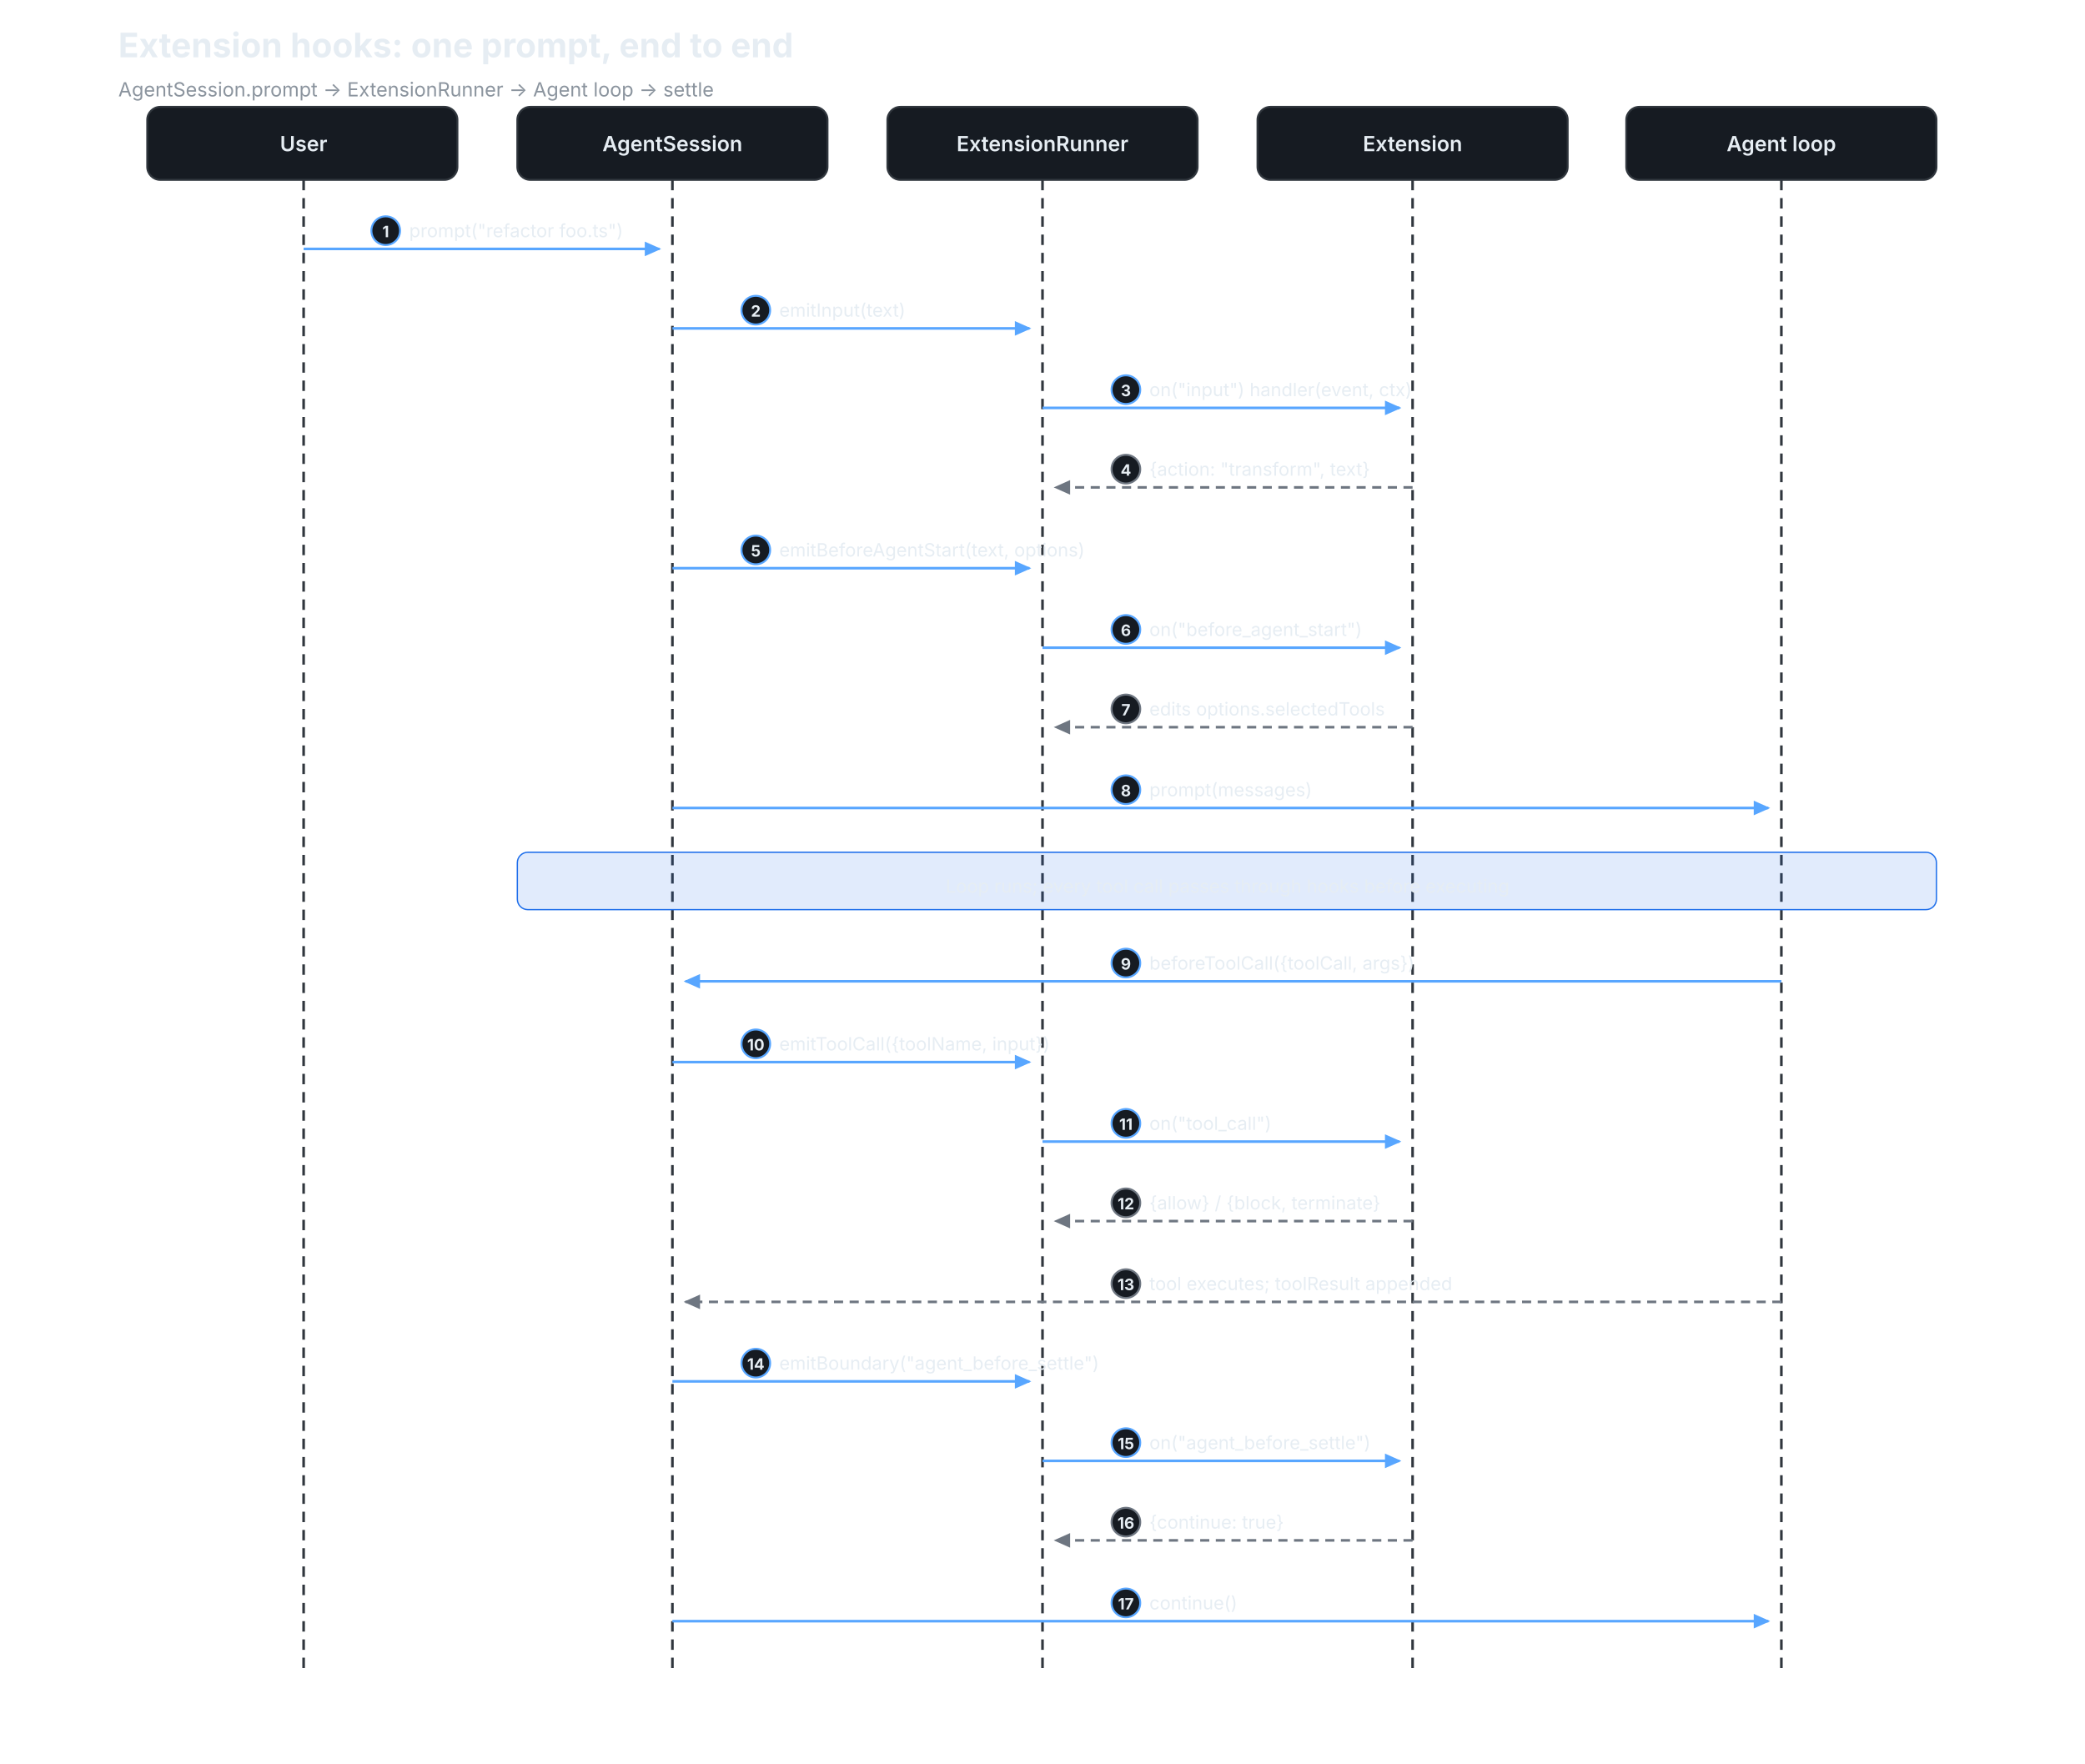
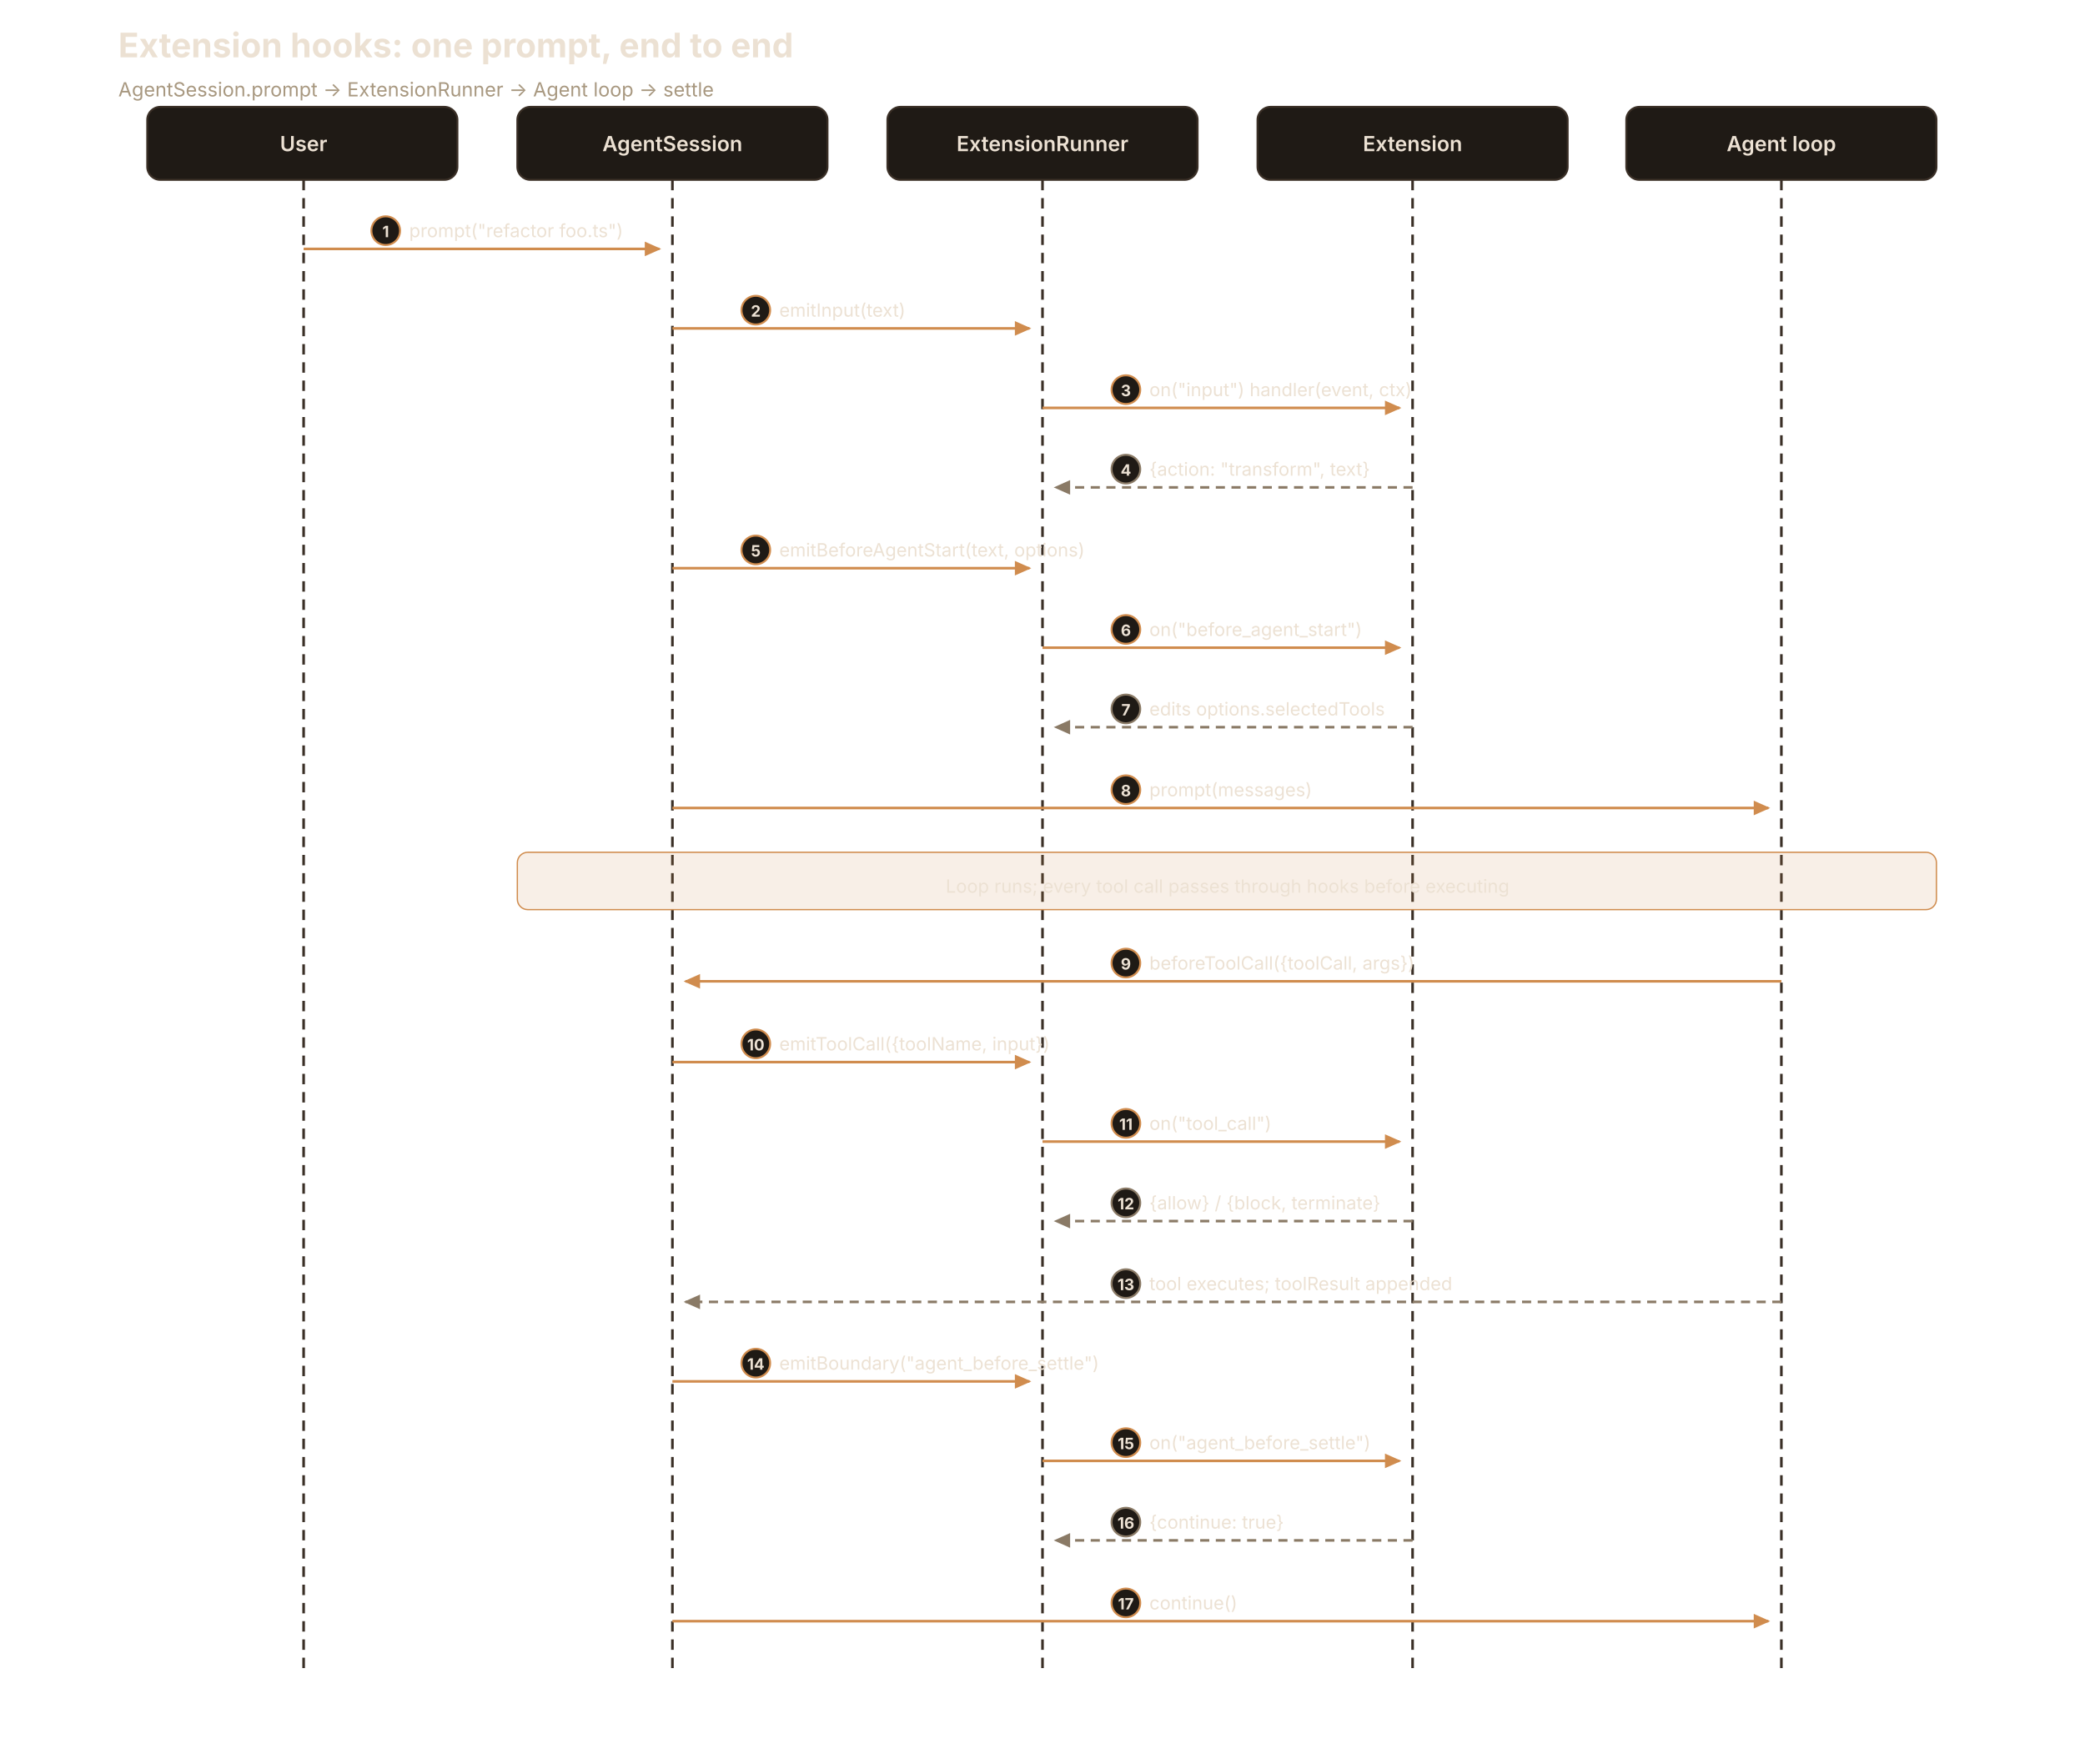
<svg xmlns="http://www.w3.org/2000/svg" viewBox="0 0 1600 1353" width="1600" font-family="system-ui, -apple-system, sans-serif">
  <defs>
    <marker id="arrc" viewBox="0 0 10 10" refX="8" refY="5" markerWidth="7" markerHeight="7" orient="auto-start-reverse">
-       <path d="M 0 1 L 9 5 L 0 9 z" fill="#58a6ff" />
+       <path d="M 0 1 L 9 5 L 0 9 z" fill="#d08c4e" />
    </marker>
    <marker id="arrr" viewBox="0 0 10 10" refX="8" refY="5" markerWidth="7" markerHeight="7" orient="auto-start-reverse">
-       <path d="M 0 1 L 9 5 L 0 9 z" fill="#6e7681" />
+       <path d="M 0 1 L 9 5 L 0 9 z" fill="#8a7a66" />
    </marker>
  </defs>
-   <text x="90.78" y="44" font-size="26" font-weight="700" fill="#e6edf3">Extension hooks: one prompt, end to end</text>
-   <text x="90.78" y="74" font-size="15" fill="#8b949e">AgentSession.prompt → ExtensionRunner → Agent loop → settle</text>
-   <line x1="233" y1="110" x2="233" y2="1285" stroke="#30363d" stroke-width="2" stroke-dasharray="8 6" />
-   <rect x="113" y="82" width="238" height="56" rx="10" fill="#161b22" stroke="#30363d" stroke-width="1.5" />
-   <text x="233" y="116" text-anchor="middle" font-size="16" font-weight="600" fill="#e6edf3">User</text>
-   <line x1="516" y1="110" x2="516" y2="1285" stroke="#30363d" stroke-width="2" stroke-dasharray="8 6" />
-   <rect x="397" y="82" width="238" height="56" rx="10" fill="#161b22" stroke="#30363d" stroke-width="1.5" />
-   <text x="516" y="116" text-anchor="middle" font-size="16" font-weight="600" fill="#e6edf3">AgentSession</text>
-   <line x1="800" y1="110" x2="800" y2="1285" stroke="#30363d" stroke-width="2" stroke-dasharray="8 6" />
-   <rect x="681" y="82" width="238" height="56" rx="10" fill="#161b22" stroke="#30363d" stroke-width="1.5" />
-   <text x="800" y="116" text-anchor="middle" font-size="16" font-weight="600" fill="#e6edf3">ExtensionRunner</text>
-   <line x1="1084" y1="110" x2="1084" y2="1285" stroke="#30363d" stroke-width="2" stroke-dasharray="8 6" />
-   <rect x="965" y="82" width="238" height="56" rx="10" fill="#161b22" stroke="#30363d" stroke-width="1.5" />
-   <text x="1084" y="116" text-anchor="middle" font-size="16" font-weight="600" fill="#e6edf3">Extension</text>
-   <line x1="1367" y1="110" x2="1367" y2="1285" stroke="#30363d" stroke-width="2" stroke-dasharray="8 6" />
-   <rect x="1248" y="82" width="238" height="56" rx="10" fill="#161b22" stroke="#30363d" stroke-width="1.5" />
-   <text x="1367" y="116" text-anchor="middle" font-size="16" font-weight="600" fill="#e6edf3">Agent loop</text>
-   <line x1="233" y1="191" x2="506" y2="191" stroke="#58a6ff" stroke-width="2" marker-end="url(#arrc)" />
-   <circle cx="296" cy="177" r="11" fill="#161b22" stroke="#58a6ff" stroke-width="1.5" />
-   <text x="296" y="182" text-anchor="middle" font-size="12" font-weight="700" fill="#e6edf3">1</text>
-   <text x="314" y="182" font-size="14" fill="#e6edf3">prompt("refactor foo.ts")</text>
-   <line x1="516" y1="252" x2="790" y2="252" stroke="#58a6ff" stroke-width="2" marker-end="url(#arrc)" />
-   <circle cx="580" cy="238" r="11" fill="#161b22" stroke="#58a6ff" stroke-width="1.5" />
-   <text x="580" y="243" text-anchor="middle" font-size="12" font-weight="700" fill="#e6edf3">2</text>
-   <text x="598" y="243" font-size="14" fill="#e6edf3">emitInput(text)</text>
-   <line x1="800" y1="313" x2="1074" y2="313" stroke="#58a6ff" stroke-width="2" marker-end="url(#arrc)" />
-   <circle cx="864" cy="299" r="11" fill="#161b22" stroke="#58a6ff" stroke-width="1.5" />
-   <text x="864" y="304" text-anchor="middle" font-size="12" font-weight="700" fill="#e6edf3">3</text>
-   <text x="882" y="304" font-size="14" fill="#e6edf3">on("input") handler(event, ctx)</text>
-   <line x1="1084" y1="374" x2="810" y2="374" stroke="#6e7681" stroke-width="2" stroke-dasharray="7 5" marker-end="url(#arrr)" />
-   <circle cx="864" cy="360" r="11" fill="#161b22" stroke="#6e7681" stroke-width="1.5" />
-   <text x="864" y="365" text-anchor="middle" font-size="12" font-weight="700" fill="#e6edf3">4</text>
-   <text x="882" y="365" font-size="14" fill="#e6edf3">{action: "transform", text}</text>
-   <line x1="516" y1="436" x2="790" y2="436" stroke="#58a6ff" stroke-width="2" marker-end="url(#arrc)" />
-   <circle cx="580" cy="422" r="11" fill="#161b22" stroke="#58a6ff" stroke-width="1.5" />
-   <text x="580" y="427" text-anchor="middle" font-size="12" font-weight="700" fill="#e6edf3">5</text>
-   <text x="598" y="427" font-size="14" fill="#e6edf3">emitBeforeAgentStart(text, options)</text>
-   <line x1="800" y1="497" x2="1074" y2="497" stroke="#58a6ff" stroke-width="2" marker-end="url(#arrc)" />
-   <circle cx="864" cy="483" r="11" fill="#161b22" stroke="#58a6ff" stroke-width="1.5" />
-   <text x="864" y="488" text-anchor="middle" font-size="12" font-weight="700" fill="#e6edf3">6</text>
-   <text x="882" y="488" font-size="14" fill="#e6edf3">on("before_agent_start")</text>
-   <line x1="1084" y1="558" x2="810" y2="558" stroke="#6e7681" stroke-width="2" stroke-dasharray="7 5" marker-end="url(#arrr)" />
-   <circle cx="864" cy="544" r="11" fill="#161b22" stroke="#6e7681" stroke-width="1.5" />
-   <text x="864" y="549" text-anchor="middle" font-size="12" font-weight="700" fill="#e6edf3">7</text>
-   <text x="882" y="549" font-size="14" fill="#e6edf3">edits options.selectedTools</text>
-   <line x1="516" y1="620" x2="1357" y2="620" stroke="#58a6ff" stroke-width="2" marker-end="url(#arrc)" />
-   <circle cx="864" cy="606" r="11" fill="#161b22" stroke="#58a6ff" stroke-width="1.5" />
-   <text x="864" y="611" text-anchor="middle" font-size="12" font-weight="700" fill="#e6edf3">8</text>
-   <text x="882" y="611" font-size="14" fill="#e6edf3">prompt(messages)</text>
-   <rect x="397" y="654" width="1089" height="44" rx="8" fill="#1f6feb22" stroke="#1f6feb" stroke-width="1" />
-   <text x="942" y="685" text-anchor="middle" font-size="14" fill="#e6edf3">Loop runs; every tool call passes through hooks before executing</text>
-   <line x1="1367" y1="753" x2="526" y2="753" stroke="#58a6ff" stroke-width="2" marker-end="url(#arrc)" />
-   <circle cx="864" cy="739" r="11" fill="#161b22" stroke="#58a6ff" stroke-width="1.5" />
-   <text x="864" y="744" text-anchor="middle" font-size="12" font-weight="700" fill="#e6edf3">9</text>
-   <text x="882" y="744" font-size="14" fill="#e6edf3">beforeToolCall({toolCall, args})</text>
-   <line x1="516" y1="815" x2="790" y2="815" stroke="#58a6ff" stroke-width="2" marker-end="url(#arrc)" />
-   <circle cx="580" cy="801" r="11" fill="#161b22" stroke="#58a6ff" stroke-width="1.5" />
-   <text x="580" y="806" text-anchor="middle" font-size="12" font-weight="700" fill="#e6edf3">10</text>
-   <text x="598" y="806" font-size="14" fill="#e6edf3">emitToolCall({toolName, input})</text>
-   <line x1="800" y1="876" x2="1074" y2="876" stroke="#58a6ff" stroke-width="2" marker-end="url(#arrc)" />
-   <circle cx="864" cy="862" r="11" fill="#161b22" stroke="#58a6ff" stroke-width="1.5" />
-   <text x="864" y="867" text-anchor="middle" font-size="12" font-weight="700" fill="#e6edf3">11</text>
-   <text x="882" y="867" font-size="14" fill="#e6edf3">on("tool_call")</text>
-   <line x1="1084" y1="937" x2="810" y2="937" stroke="#6e7681" stroke-width="2" stroke-dasharray="7 5" marker-end="url(#arrr)" />
-   <circle cx="864" cy="923" r="11" fill="#161b22" stroke="#6e7681" stroke-width="1.5" />
-   <text x="864" y="928" text-anchor="middle" font-size="12" font-weight="700" fill="#e6edf3">12</text>
-   <text x="882" y="928" font-size="14" fill="#e6edf3">{allow} / {block, terminate}</text>
-   <line x1="1367" y1="999" x2="526" y2="999" stroke="#6e7681" stroke-width="2" stroke-dasharray="7 5" marker-end="url(#arrr)" />
-   <circle cx="864" cy="985" r="11" fill="#161b22" stroke="#6e7681" stroke-width="1.5" />
-   <text x="864" y="990" text-anchor="middle" font-size="12" font-weight="700" fill="#e6edf3">13</text>
-   <text x="882" y="990" font-size="14" fill="#e6edf3">tool executes; toolResult appended</text>
-   <line x1="516" y1="1060" x2="790" y2="1060" stroke="#58a6ff" stroke-width="2" marker-end="url(#arrc)" />
-   <circle cx="580" cy="1046" r="11" fill="#161b22" stroke="#58a6ff" stroke-width="1.5" />
-   <text x="580" y="1051" text-anchor="middle" font-size="12" font-weight="700" fill="#e6edf3">14</text>
-   <text x="598" y="1051" font-size="14" fill="#e6edf3">emitBoundary("agent_before_settle")</text>
-   <line x1="800" y1="1121" x2="1074" y2="1121" stroke="#58a6ff" stroke-width="2" marker-end="url(#arrc)" />
-   <circle cx="864" cy="1107" r="11" fill="#161b22" stroke="#58a6ff" stroke-width="1.5" />
-   <text x="864" y="1112" text-anchor="middle" font-size="12" font-weight="700" fill="#e6edf3">15</text>
-   <text x="882" y="1112" font-size="14" fill="#e6edf3">on("agent_before_settle")</text>
-   <line x1="1084" y1="1182" x2="810" y2="1182" stroke="#6e7681" stroke-width="2" stroke-dasharray="7 5" marker-end="url(#arrr)" />
-   <circle cx="864" cy="1168" r="11" fill="#161b22" stroke="#6e7681" stroke-width="1.5" />
-   <text x="864" y="1173" text-anchor="middle" font-size="12" font-weight="700" fill="#e6edf3">16</text>
-   <text x="882" y="1173" font-size="14" fill="#e6edf3">{continue: true}</text>
-   <line x1="516" y1="1244" x2="1357" y2="1244" stroke="#58a6ff" stroke-width="2" marker-end="url(#arrc)" />
-   <circle cx="864" cy="1230" r="11" fill="#161b22" stroke="#58a6ff" stroke-width="1.5" />
-   <text x="864" y="1235" text-anchor="middle" font-size="12" font-weight="700" fill="#e6edf3">17</text>
-   <text x="882" y="1235" font-size="14" fill="#e6edf3">continue()</text>
+   <text x="90.78" y="44" font-size="26" font-weight="700" fill="#ece1d3">Extension hooks: one prompt, end to end</text>
+   <text x="90.78" y="74" font-size="15" fill="#a89880">AgentSession.prompt → ExtensionRunner → Agent loop → settle</text>
+   <line x1="233" y1="110" x2="233" y2="1285" stroke="#3a2f26" stroke-width="2" stroke-dasharray="8 6" />
+   <rect x="113" y="82" width="238" height="56" rx="10" fill="#1f1a15" stroke="#3a2f26" stroke-width="1.5" />
+   <text x="233" y="116" text-anchor="middle" font-size="16" font-weight="600" fill="#ece1d3">User</text>
+   <line x1="516" y1="110" x2="516" y2="1285" stroke="#3a2f26" stroke-width="2" stroke-dasharray="8 6" />
+   <rect x="397" y="82" width="238" height="56" rx="10" fill="#1f1a15" stroke="#3a2f26" stroke-width="1.5" />
+   <text x="516" y="116" text-anchor="middle" font-size="16" font-weight="600" fill="#ece1d3">AgentSession</text>
+   <line x1="800" y1="110" x2="800" y2="1285" stroke="#3a2f26" stroke-width="2" stroke-dasharray="8 6" />
+   <rect x="681" y="82" width="238" height="56" rx="10" fill="#1f1a15" stroke="#3a2f26" stroke-width="1.5" />
+   <text x="800" y="116" text-anchor="middle" font-size="16" font-weight="600" fill="#ece1d3">ExtensionRunner</text>
+   <line x1="1084" y1="110" x2="1084" y2="1285" stroke="#3a2f26" stroke-width="2" stroke-dasharray="8 6" />
+   <rect x="965" y="82" width="238" height="56" rx="10" fill="#1f1a15" stroke="#3a2f26" stroke-width="1.5" />
+   <text x="1084" y="116" text-anchor="middle" font-size="16" font-weight="600" fill="#ece1d3">Extension</text>
+   <line x1="1367" y1="110" x2="1367" y2="1285" stroke="#3a2f26" stroke-width="2" stroke-dasharray="8 6" />
+   <rect x="1248" y="82" width="238" height="56" rx="10" fill="#1f1a15" stroke="#3a2f26" stroke-width="1.5" />
+   <text x="1367" y="116" text-anchor="middle" font-size="16" font-weight="600" fill="#ece1d3">Agent loop</text>
+   <line x1="233" y1="191" x2="506" y2="191" stroke="#d08c4e" stroke-width="2" marker-end="url(#arrc)" />
+   <circle cx="296" cy="177" r="11" fill="#1f1a15" stroke="#d08c4e" stroke-width="1.5" />
+   <text x="296" y="182" text-anchor="middle" font-size="12" font-weight="700" fill="#ece1d3">1</text>
+   <text x="314" y="182" font-size="14" fill="#ece1d3">prompt("refactor foo.ts")</text>
+   <line x1="516" y1="252" x2="790" y2="252" stroke="#d08c4e" stroke-width="2" marker-end="url(#arrc)" />
+   <circle cx="580" cy="238" r="11" fill="#1f1a15" stroke="#d08c4e" stroke-width="1.5" />
+   <text x="580" y="243" text-anchor="middle" font-size="12" font-weight="700" fill="#ece1d3">2</text>
+   <text x="598" y="243" font-size="14" fill="#ece1d3">emitInput(text)</text>
+   <line x1="800" y1="313" x2="1074" y2="313" stroke="#d08c4e" stroke-width="2" marker-end="url(#arrc)" />
+   <circle cx="864" cy="299" r="11" fill="#1f1a15" stroke="#d08c4e" stroke-width="1.5" />
+   <text x="864" y="304" text-anchor="middle" font-size="12" font-weight="700" fill="#ece1d3">3</text>
+   <text x="882" y="304" font-size="14" fill="#ece1d3">on("input") handler(event, ctx)</text>
+   <line x1="1084" y1="374" x2="810" y2="374" stroke="#8a7a66" stroke-width="2" stroke-dasharray="7 5" marker-end="url(#arrr)" />
+   <circle cx="864" cy="360" r="11" fill="#1f1a15" stroke="#8a7a66" stroke-width="1.5" />
+   <text x="864" y="365" text-anchor="middle" font-size="12" font-weight="700" fill="#ece1d3">4</text>
+   <text x="882" y="365" font-size="14" fill="#ece1d3">{action: "transform", text}</text>
+   <line x1="516" y1="436" x2="790" y2="436" stroke="#d08c4e" stroke-width="2" marker-end="url(#arrc)" />
+   <circle cx="580" cy="422" r="11" fill="#1f1a15" stroke="#d08c4e" stroke-width="1.5" />
+   <text x="580" y="427" text-anchor="middle" font-size="12" font-weight="700" fill="#ece1d3">5</text>
+   <text x="598" y="427" font-size="14" fill="#ece1d3">emitBeforeAgentStart(text, options)</text>
+   <line x1="800" y1="497" x2="1074" y2="497" stroke="#d08c4e" stroke-width="2" marker-end="url(#arrc)" />
+   <circle cx="864" cy="483" r="11" fill="#1f1a15" stroke="#d08c4e" stroke-width="1.5" />
+   <text x="864" y="488" text-anchor="middle" font-size="12" font-weight="700" fill="#ece1d3">6</text>
+   <text x="882" y="488" font-size="14" fill="#ece1d3">on("before_agent_start")</text>
+   <line x1="1084" y1="558" x2="810" y2="558" stroke="#8a7a66" stroke-width="2" stroke-dasharray="7 5" marker-end="url(#arrr)" />
+   <circle cx="864" cy="544" r="11" fill="#1f1a15" stroke="#8a7a66" stroke-width="1.5" />
+   <text x="864" y="549" text-anchor="middle" font-size="12" font-weight="700" fill="#ece1d3">7</text>
+   <text x="882" y="549" font-size="14" fill="#ece1d3">edits options.selectedTools</text>
+   <line x1="516" y1="620" x2="1357" y2="620" stroke="#d08c4e" stroke-width="2" marker-end="url(#arrc)" />
+   <circle cx="864" cy="606" r="11" fill="#1f1a15" stroke="#d08c4e" stroke-width="1.5" />
+   <text x="864" y="611" text-anchor="middle" font-size="12" font-weight="700" fill="#ece1d3">8</text>
+   <text x="882" y="611" font-size="14" fill="#ece1d3">prompt(messages)</text>
+   <rect x="397" y="654" width="1089" height="44" rx="8" fill="#d08c4e22" stroke="#d08c4e" stroke-width="1" />
+   <text x="942" y="685" text-anchor="middle" font-size="14" fill="#ece1d3">Loop runs; every tool call passes through hooks before executing</text>
+   <line x1="1367" y1="753" x2="526" y2="753" stroke="#d08c4e" stroke-width="2" marker-end="url(#arrc)" />
+   <circle cx="864" cy="739" r="11" fill="#1f1a15" stroke="#d08c4e" stroke-width="1.5" />
+   <text x="864" y="744" text-anchor="middle" font-size="12" font-weight="700" fill="#ece1d3">9</text>
+   <text x="882" y="744" font-size="14" fill="#ece1d3">beforeToolCall({toolCall, args})</text>
+   <line x1="516" y1="815" x2="790" y2="815" stroke="#d08c4e" stroke-width="2" marker-end="url(#arrc)" />
+   <circle cx="580" cy="801" r="11" fill="#1f1a15" stroke="#d08c4e" stroke-width="1.5" />
+   <text x="580" y="806" text-anchor="middle" font-size="12" font-weight="700" fill="#ece1d3">10</text>
+   <text x="598" y="806" font-size="14" fill="#ece1d3">emitToolCall({toolName, input})</text>
+   <line x1="800" y1="876" x2="1074" y2="876" stroke="#d08c4e" stroke-width="2" marker-end="url(#arrc)" />
+   <circle cx="864" cy="862" r="11" fill="#1f1a15" stroke="#d08c4e" stroke-width="1.5" />
+   <text x="864" y="867" text-anchor="middle" font-size="12" font-weight="700" fill="#ece1d3">11</text>
+   <text x="882" y="867" font-size="14" fill="#ece1d3">on("tool_call")</text>
+   <line x1="1084" y1="937" x2="810" y2="937" stroke="#8a7a66" stroke-width="2" stroke-dasharray="7 5" marker-end="url(#arrr)" />
+   <circle cx="864" cy="923" r="11" fill="#1f1a15" stroke="#8a7a66" stroke-width="1.5" />
+   <text x="864" y="928" text-anchor="middle" font-size="12" font-weight="700" fill="#ece1d3">12</text>
+   <text x="882" y="928" font-size="14" fill="#ece1d3">{allow} / {block, terminate}</text>
+   <line x1="1367" y1="999" x2="526" y2="999" stroke="#8a7a66" stroke-width="2" stroke-dasharray="7 5" marker-end="url(#arrr)" />
+   <circle cx="864" cy="985" r="11" fill="#1f1a15" stroke="#8a7a66" stroke-width="1.5" />
+   <text x="864" y="990" text-anchor="middle" font-size="12" font-weight="700" fill="#ece1d3">13</text>
+   <text x="882" y="990" font-size="14" fill="#ece1d3">tool executes; toolResult appended</text>
+   <line x1="516" y1="1060" x2="790" y2="1060" stroke="#d08c4e" stroke-width="2" marker-end="url(#arrc)" />
+   <circle cx="580" cy="1046" r="11" fill="#1f1a15" stroke="#d08c4e" stroke-width="1.5" />
+   <text x="580" y="1051" text-anchor="middle" font-size="12" font-weight="700" fill="#ece1d3">14</text>
+   <text x="598" y="1051" font-size="14" fill="#ece1d3">emitBoundary("agent_before_settle")</text>
+   <line x1="800" y1="1121" x2="1074" y2="1121" stroke="#d08c4e" stroke-width="2" marker-end="url(#arrc)" />
+   <circle cx="864" cy="1107" r="11" fill="#1f1a15" stroke="#d08c4e" stroke-width="1.5" />
+   <text x="864" y="1112" text-anchor="middle" font-size="12" font-weight="700" fill="#ece1d3">15</text>
+   <text x="882" y="1112" font-size="14" fill="#ece1d3">on("agent_before_settle")</text>
+   <line x1="1084" y1="1182" x2="810" y2="1182" stroke="#8a7a66" stroke-width="2" stroke-dasharray="7 5" marker-end="url(#arrr)" />
+   <circle cx="864" cy="1168" r="11" fill="#1f1a15" stroke="#8a7a66" stroke-width="1.5" />
+   <text x="864" y="1173" text-anchor="middle" font-size="12" font-weight="700" fill="#ece1d3">16</text>
+   <text x="882" y="1173" font-size="14" fill="#ece1d3">{continue: true}</text>
+   <line x1="516" y1="1244" x2="1357" y2="1244" stroke="#d08c4e" stroke-width="2" marker-end="url(#arrc)" />
+   <circle cx="864" cy="1230" r="11" fill="#1f1a15" stroke="#d08c4e" stroke-width="1.5" />
+   <text x="864" y="1235" text-anchor="middle" font-size="12" font-weight="700" fill="#ece1d3">17</text>
+   <text x="882" y="1235" font-size="14" fill="#ece1d3">continue()</text>
</svg>
